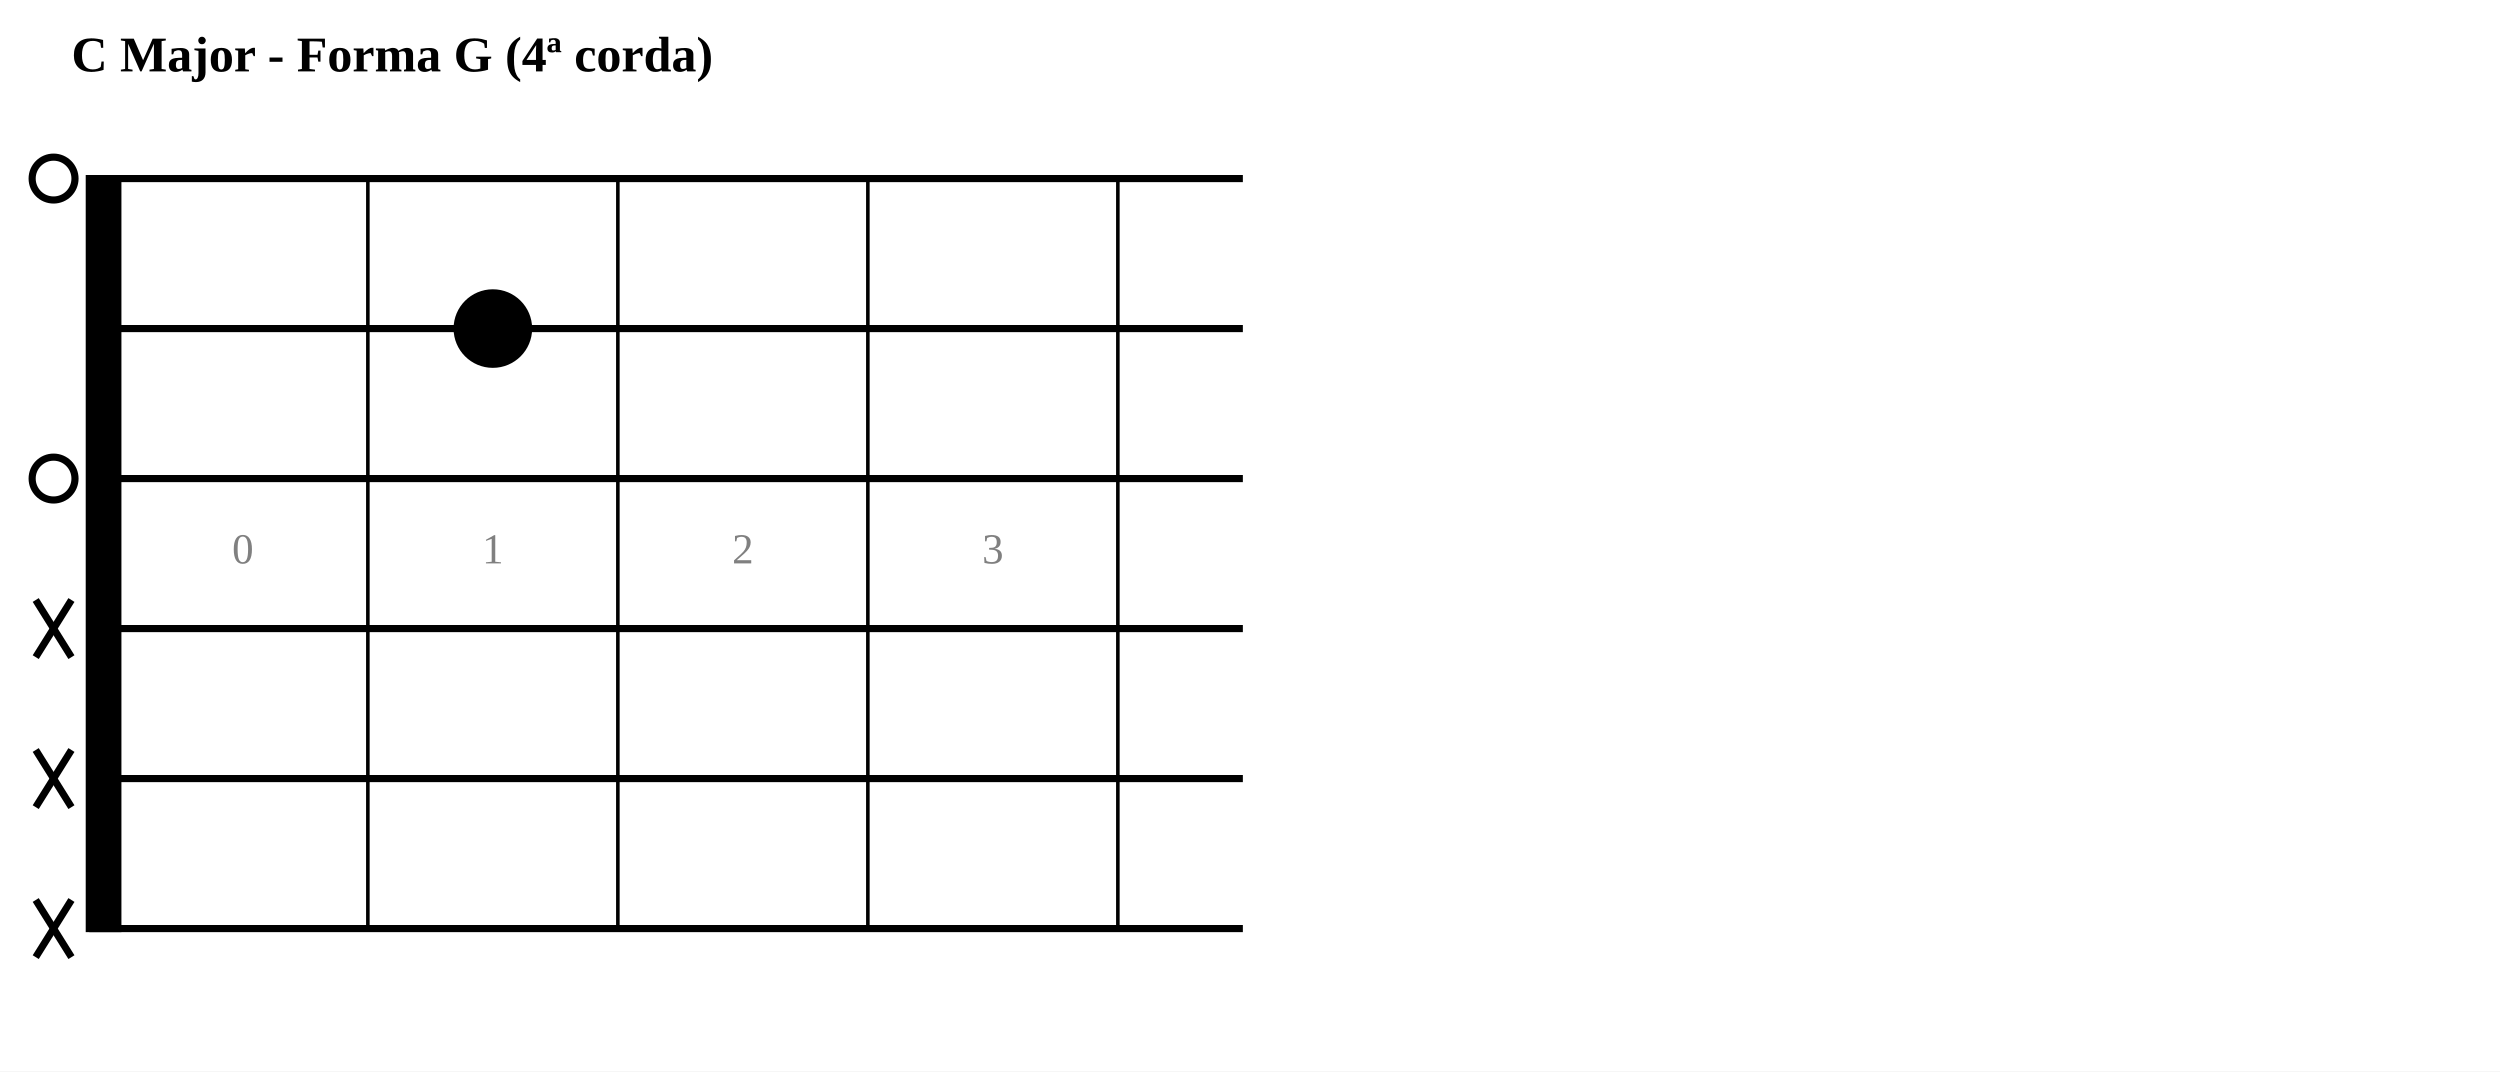
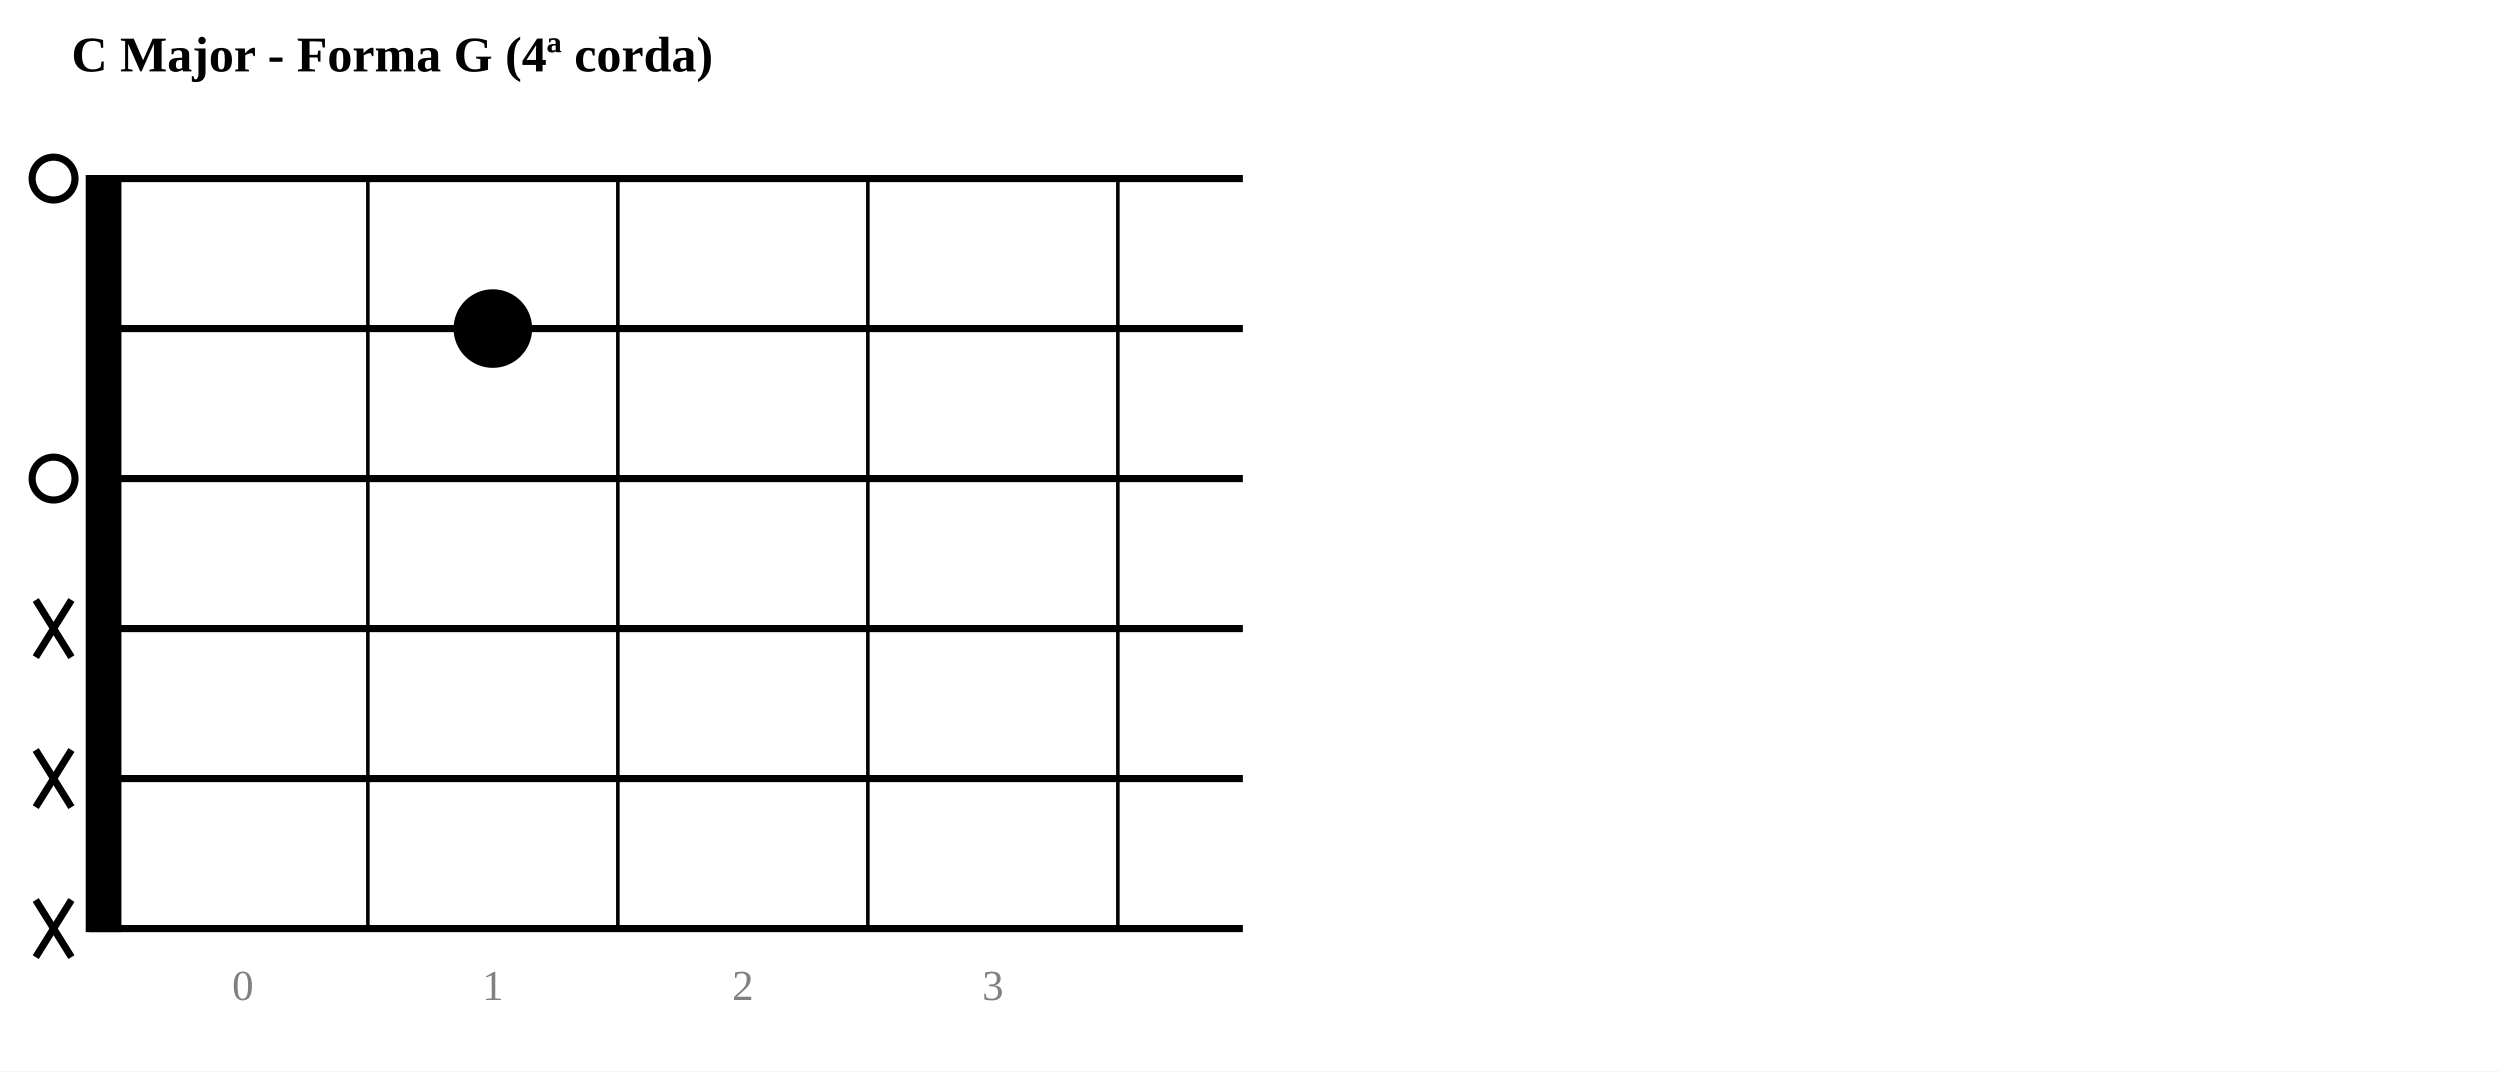
<svg xmlns="http://www.w3.org/2000/svg" width="700" height="300">
  <rect width="700" height="300" fill="white" />
  <text x="20" y="20" text-anchor="start" font-size="14" font-weight="bold">C Major - Forma G (4ª corda)</text>
  <rect x="25" y="50" width="8" height="210.0" fill="black" stroke="black" stroke-width="2" />
  <line x1="25" y1="50.0" x2="348.0" y2="50.0" stroke="black" stroke-width="2" />
  <line x1="25" y1="92.0" x2="348.0" y2="92.0" stroke="black" stroke-width="2" />
  <line x1="25" y1="134.0" x2="348.0" y2="134.0" stroke="black" stroke-width="2" />
  <line x1="25" y1="176.0" x2="348.0" y2="176.0" stroke="black" stroke-width="2" />
  <line x1="25" y1="218.0" x2="348.0" y2="218.0" stroke="black" stroke-width="2" />
  <line x1="25" y1="260.0" x2="348.0" y2="260.0" stroke="black" stroke-width="2" />
  <line x1="103" y1="50" x2="103" y2="260.0" stroke="black" stroke-width="1" />
  <line x1="173" y1="50" x2="173" y2="260.0" stroke="black" stroke-width="1" />
  <line x1="243" y1="50" x2="243" y2="260.0" stroke="black" stroke-width="1" />
  <line x1="313" y1="50" x2="313" y2="260.0" stroke="black" stroke-width="1" />
-   <text x="68.0" y="155.0" text-anchor="middle" font-size="12" fill="gray" dominant-baseline="middle">0</text>
-   <text x="138.0" y="155.0" text-anchor="middle" font-size="12" fill="gray" dominant-baseline="middle">1</text>
-   <text x="208.0" y="155.0" text-anchor="middle" font-size="12" fill="gray" dominant-baseline="middle">2</text>
-   <text x="278.0" y="155.0" text-anchor="middle" font-size="12" fill="gray" dominant-baseline="middle">3</text>
+   <text x="68.0" y="280.0" text-anchor="middle" font-size="12" fill="gray">0</text>
+   <text x="138.0" y="280.0" text-anchor="middle" font-size="12" fill="gray">1</text>
+   <text x="208.0" y="280.0" text-anchor="middle" font-size="12" fill="gray">2</text>
+   <text x="278.0" y="280.0" text-anchor="middle" font-size="12" fill="gray">3</text>
  <circle cx="15" cy="50.0" r="6" fill="none" stroke="black" stroke-width="2" />
  <circle cx="138.0" cy="92.0" r="10" fill="black" stroke="black" stroke-width="2" />
  <circle cx="15" cy="134.0" r="6" fill="none" stroke="black" stroke-width="2" />
  <line x1="10" y1="168.0" x2="20" y2="184.0" stroke="black" stroke-width="2" />
  <line x1="20" y1="168.0" x2="10" y2="184.0" stroke="black" stroke-width="2" />
  <line x1="10" y1="210.0" x2="20" y2="226.0" stroke="black" stroke-width="2" />
  <line x1="20" y1="210.0" x2="10" y2="226.0" stroke="black" stroke-width="2" />
  <line x1="10" y1="252.0" x2="20" y2="268.0" stroke="black" stroke-width="2" />
  <line x1="20" y1="252.0" x2="10" y2="268.0" stroke="black" stroke-width="2" />
</svg>
